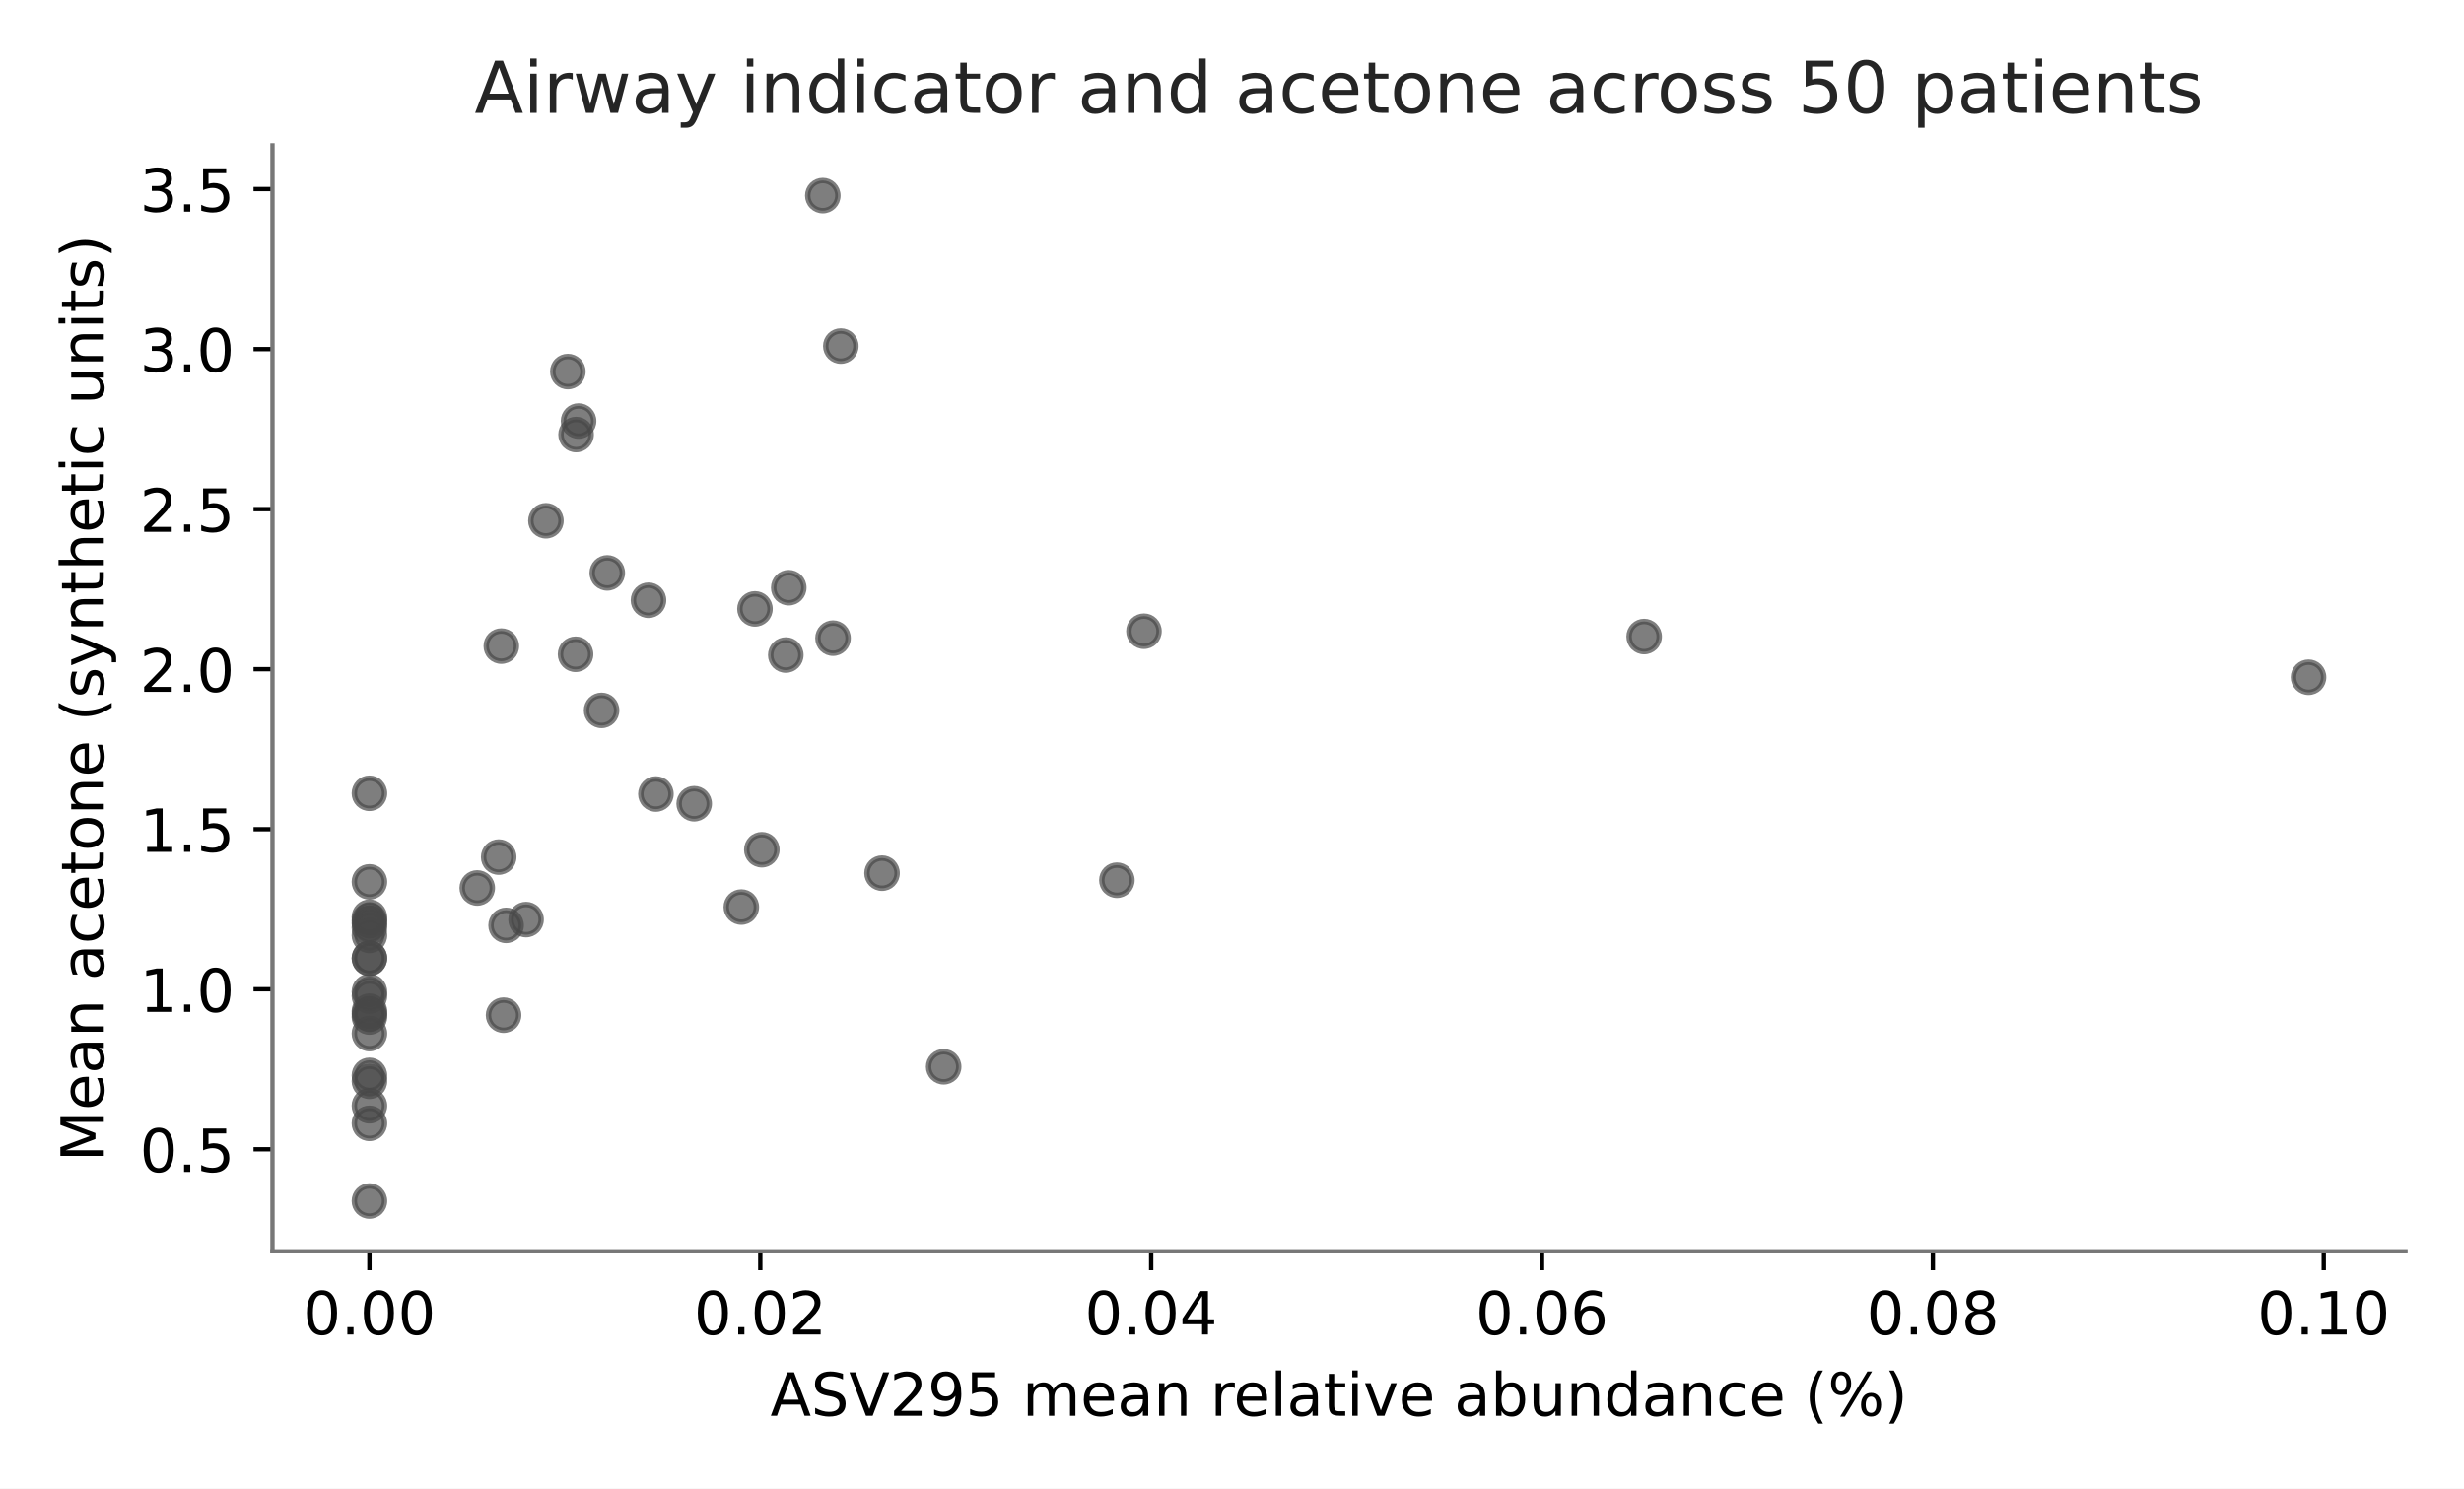
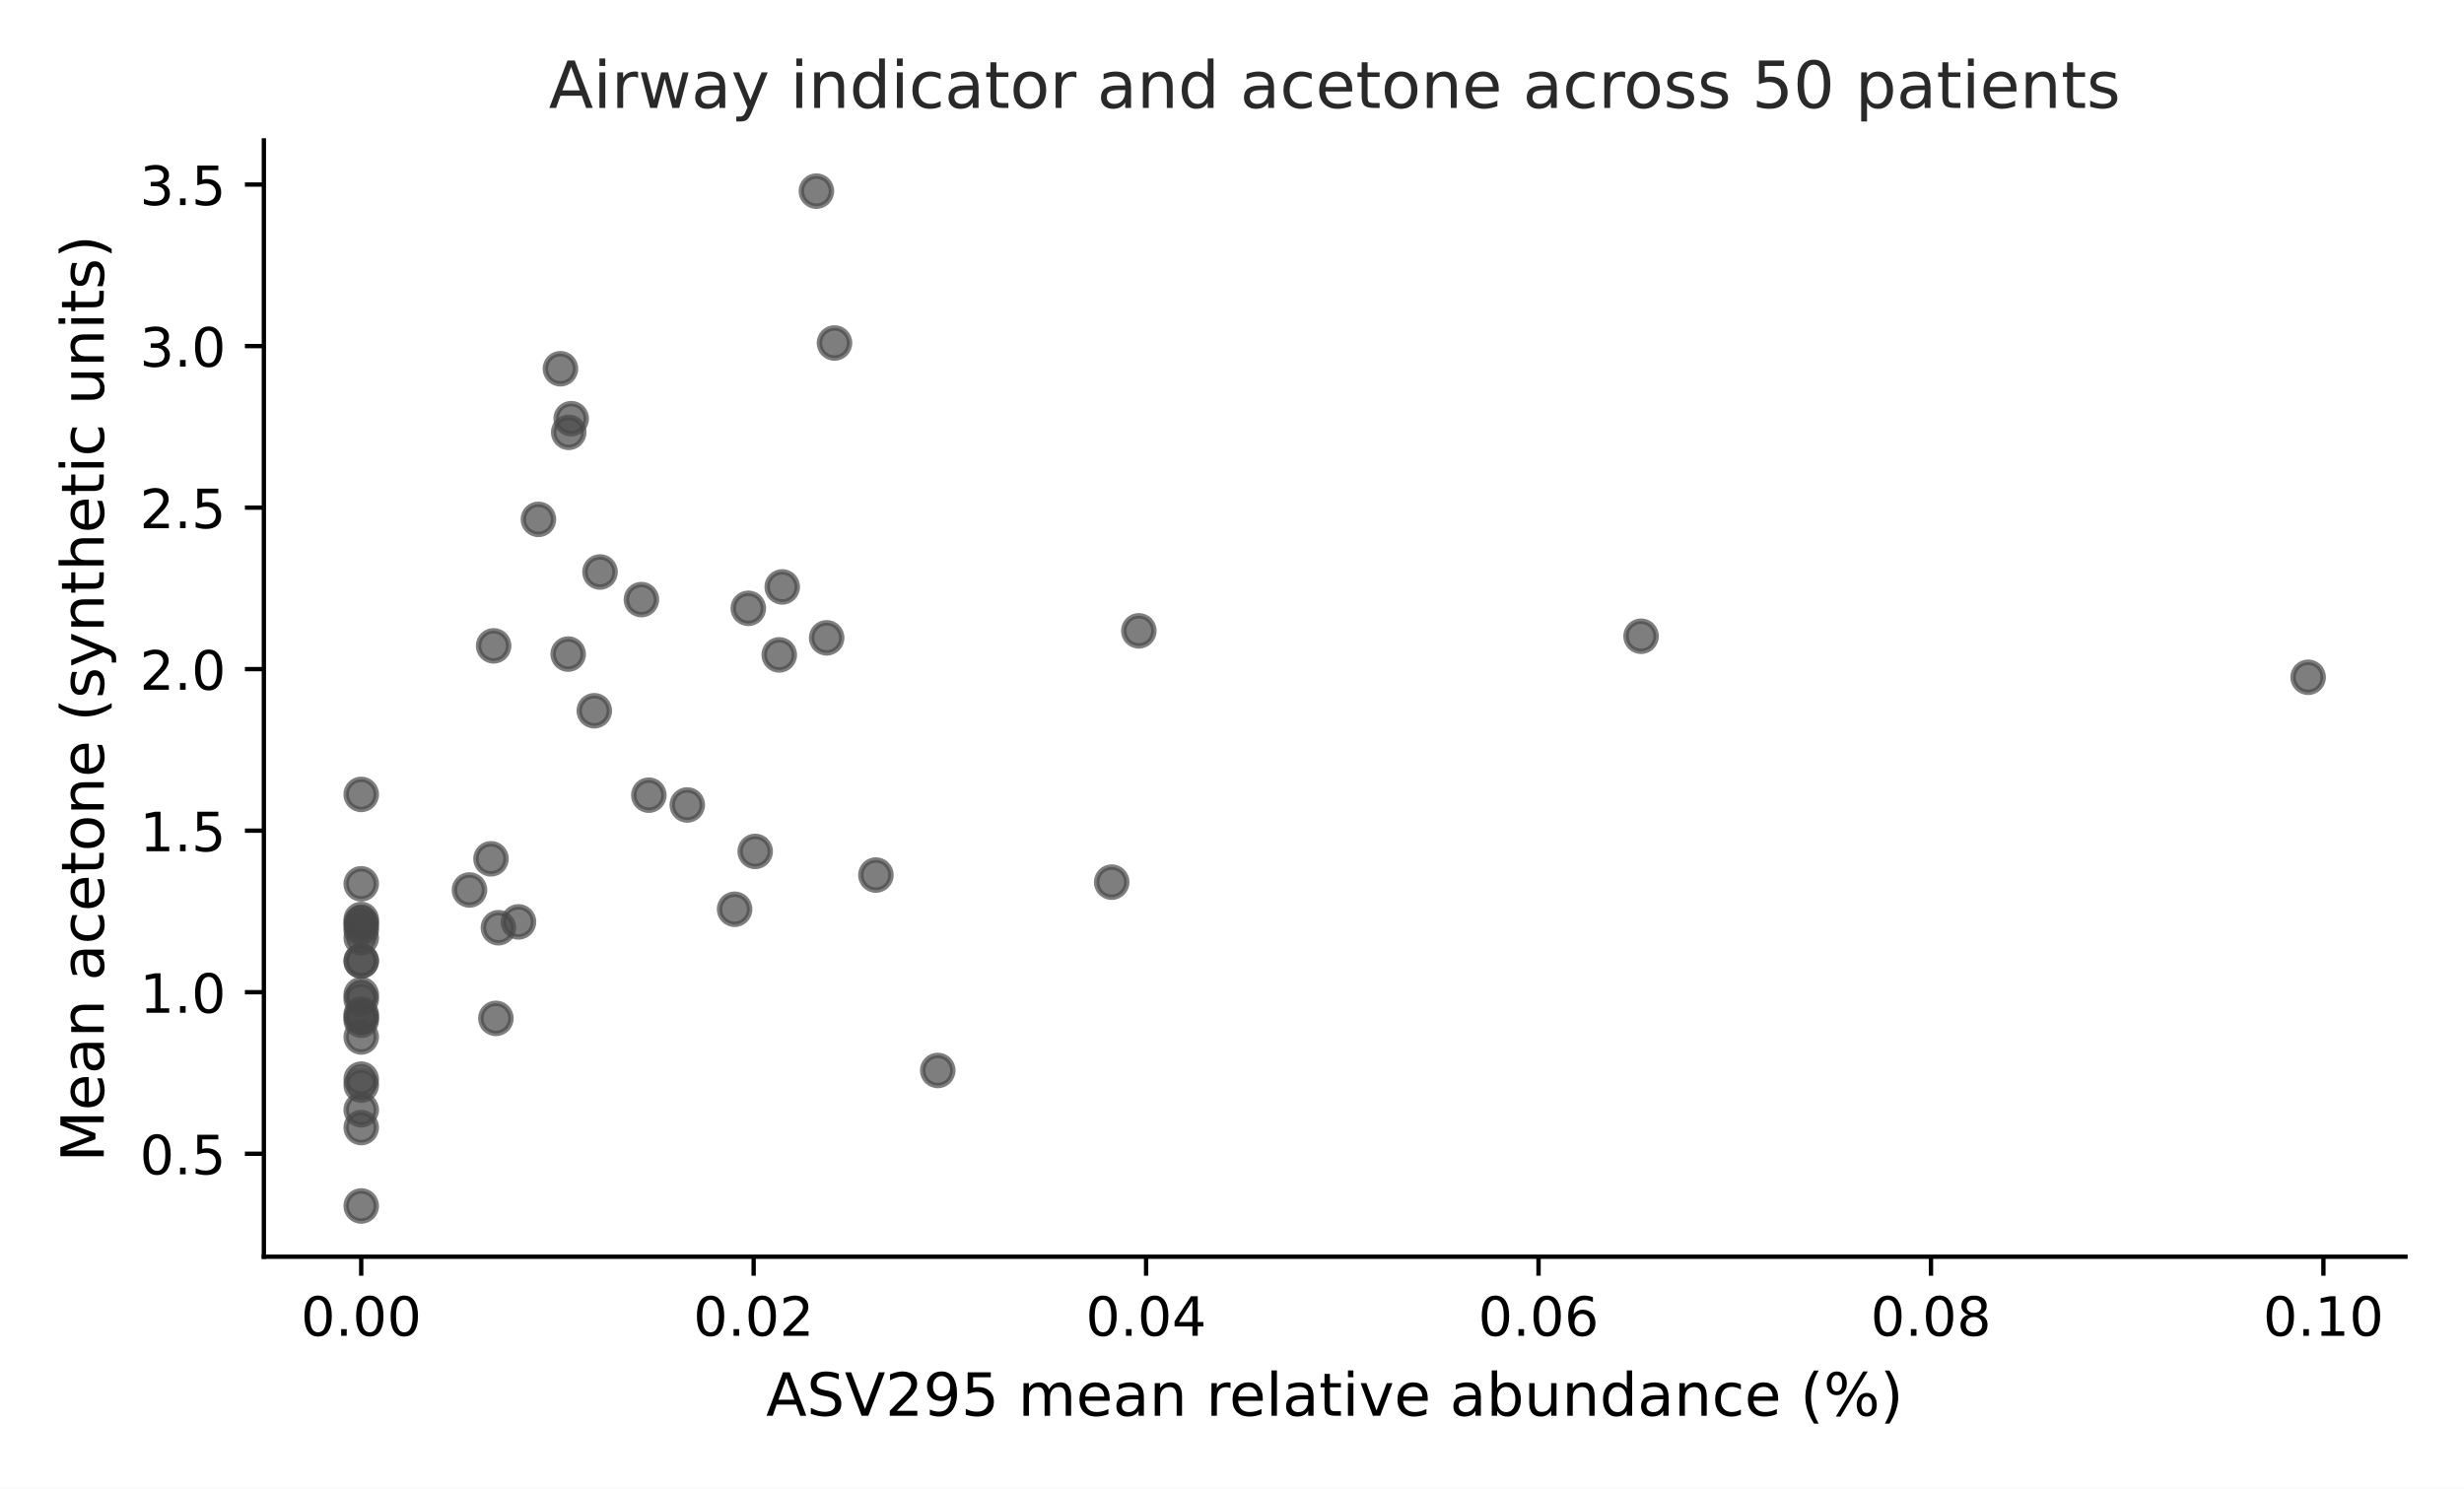
<svg xmlns="http://www.w3.org/2000/svg" xmlns:xlink="http://www.w3.org/1999/xlink" width="454.8pt" height="274.8pt" viewBox="0 0 454.8 274.8" version="1.1">
  <defs>
    <style type="text/css">*{stroke-linejoin: round; stroke-linecap: butt}</style>
  </defs>
  <g id="figure_1">
    <g id="patch_1">
      <path d="M 0 274.8 L 454.8 274.8 L 454.8 0 L 0 0 z " style="fill: #ffffff" />
    </g>
    <g id="axes_1">
      <g id="patch_2">
-         <path d="M 50.294 230.999 L 444 230.999 L 444 26.83 L 50.294 26.83 z " style="fill: #ffffff" />
+         <path d="M 48.704 231.999 L 444 231.999 L 444 25.918 L 48.704 25.918 z " style="fill: #ffffff" />
      </g>
      <g id="PathCollection_1">
        <defs>
-           <path id="md4e73516b2" d="M 0 2.784 C 0.738 2.784 1.446 2.491 1.969 1.969 C 2.491 1.446 2.784 0.738 2.784 0 C 2.784 -0.738 2.491 -1.446 1.969 -1.969 C 1.446 -2.491 0.738 -2.784 0 -2.784 C -0.738 -2.784 -1.446 -2.491 -1.969 -1.969 C -2.491 -1.446 -2.784 -0.738 -2.784 0 C -2.784 0.738 -2.491 1.446 -1.969 1.969 C -1.446 2.491 -0.738 2.784 0 2.784 z " style="stroke: #484848; stroke-opacity: 0.7" />
+           <path id="m4b4053075b" d="M 0 2.784 C 0.738 2.784 1.446 2.491 1.969 1.969 C 2.491 1.446 2.784 0.738 2.784 0 C 2.784 -0.738 2.491 -1.446 1.969 -1.969 C 1.446 -2.491 0.738 -2.784 0 -2.784 C -0.738 -2.784 -1.446 -2.491 -1.969 -1.969 C -2.491 -1.446 -2.784 -0.738 -2.784 0 C -2.784 0.738 -2.491 1.446 -1.969 1.969 C -1.446 2.491 -0.738 2.784 0 2.784 z " style="stroke: #484848; stroke-opacity: 0.7" />
        </defs>
-         <g clip-path="url(#p7b363eff69)">
-           <use xlink:href="#md4e73516b2" x="68.19" y="169.945" style="fill: #484848; fill-opacity: 0.7; stroke: #484848; stroke-opacity: 0.7" />
-           <use xlink:href="#md4e73516b2" x="139.349" y="112.41" style="fill: #484848; fill-opacity: 0.7; stroke: #484848; stroke-opacity: 0.7" />
-           <use xlink:href="#md4e73516b2" x="68.19" y="183.879" style="fill: #484848; fill-opacity: 0.7; stroke: #484848; stroke-opacity: 0.7" />
-           <use xlink:href="#md4e73516b2" x="153.753" y="117.809" style="fill: #484848; fill-opacity: 0.7; stroke: #484848; stroke-opacity: 0.7" />
-           <use xlink:href="#md4e73516b2" x="206.153" y="162.495" style="fill: #484848; fill-opacity: 0.7; stroke: #484848; stroke-opacity: 0.7" />
-           <use xlink:href="#md4e73516b2" x="128.129" y="148.374" style="fill: #484848; fill-opacity: 0.7; stroke: #484848; stroke-opacity: 0.7" />
-           <use xlink:href="#md4e73516b2" x="68.19" y="204.129" style="fill: #484848; fill-opacity: 0.7; stroke: #484848; stroke-opacity: 0.7" />
-           <use xlink:href="#md4e73516b2" x="140.613" y="156.868" style="fill: #484848; fill-opacity: 0.7; stroke: #484848; stroke-opacity: 0.7" />
-           <use xlink:href="#md4e73516b2" x="68.19" y="146.445" style="fill: #484848; fill-opacity: 0.7; stroke: #484848; stroke-opacity: 0.7" />
-           <use xlink:href="#md4e73516b2" x="106.236" y="120.781" style="fill: #484848; fill-opacity: 0.7; stroke: #484848; stroke-opacity: 0.7" />
-           <use xlink:href="#md4e73516b2" x="68.19" y="162.799" style="fill: #484848; fill-opacity: 0.7; stroke: #484848; stroke-opacity: 0.7" />
-           <use xlink:href="#md4e73516b2" x="145.586" y="108.494" style="fill: #484848; fill-opacity: 0.7; stroke: #484848; stroke-opacity: 0.7" />
-           <use xlink:href="#md4e73516b2" x="68.19" y="176.929" style="fill: #484848; fill-opacity: 0.7; stroke: #484848; stroke-opacity: 0.7" />
-           <use xlink:href="#md4e73516b2" x="155.196" y="63.886" style="fill: #484848; fill-opacity: 0.7; stroke: #484848; stroke-opacity: 0.7" />
-           <use xlink:href="#md4e73516b2" x="303.47" y="117.516" style="fill: #484848; fill-opacity: 0.7; stroke: #484848; stroke-opacity: 0.7" />
-           <use xlink:href="#md4e73516b2" x="136.83" y="167.449" style="fill: #484848; fill-opacity: 0.7; stroke: #484848; stroke-opacity: 0.7" />
-           <use xlink:href="#md4e73516b2" x="68.19" y="199.615" style="fill: #484848; fill-opacity: 0.7; stroke: #484848; stroke-opacity: 0.7" />
-           <use xlink:href="#md4e73516b2" x="121.065" y="146.582" style="fill: #484848; fill-opacity: 0.7; stroke: #484848; stroke-opacity: 0.7" />
-           <use xlink:href="#md4e73516b2" x="68.19" y="169.321" style="fill: #484848; fill-opacity: 0.7; stroke: #484848; stroke-opacity: 0.7" />
-           <use xlink:href="#md4e73516b2" x="106.333" y="80.22" style="fill: #484848; fill-opacity: 0.7; stroke: #484848; stroke-opacity: 0.7" />
-           <use xlink:href="#md4e73516b2" x="68.19" y="170.424" style="fill: #484848; fill-opacity: 0.7; stroke: #484848; stroke-opacity: 0.7" />
-           <use xlink:href="#md4e73516b2" x="151.87" y="36.11" style="fill: #484848; fill-opacity: 0.7; stroke: #484848; stroke-opacity: 0.7" />
-           <use xlink:href="#md4e73516b2" x="68.19" y="171.246" style="fill: #484848; fill-opacity: 0.7; stroke: #484848; stroke-opacity: 0.7" />
-           <use xlink:href="#md4e73516b2" x="145.039" y="120.923" style="fill: #484848; fill-opacity: 0.7; stroke: #484848; stroke-opacity: 0.7" />
-           <use xlink:href="#md4e73516b2" x="426.104" y="125.022" style="fill: #484848; fill-opacity: 0.7; stroke: #484848; stroke-opacity: 0.7" />
-           <use xlink:href="#md4e73516b2" x="68.19" y="186.674" style="fill: #484848; fill-opacity: 0.7; stroke: #484848; stroke-opacity: 0.7" />
-           <use xlink:href="#md4e73516b2" x="106.793" y="77.726" style="fill: #484848; fill-opacity: 0.7; stroke: #484848; stroke-opacity: 0.7" />
-           <use xlink:href="#md4e73516b2" x="68.19" y="198.521" style="fill: #484848; fill-opacity: 0.7; stroke: #484848; stroke-opacity: 0.7" />
-           <use xlink:href="#md4e73516b2" x="119.698" y="110.813" style="fill: #484848; fill-opacity: 0.7; stroke: #484848; stroke-opacity: 0.7" />
-           <use xlink:href="#md4e73516b2" x="174.178" y="196.934" style="fill: #484848; fill-opacity: 0.7; stroke: #484848; stroke-opacity: 0.7" />
-           <use xlink:href="#md4e73516b2" x="93.415" y="170.827" style="fill: #484848; fill-opacity: 0.7; stroke: #484848; stroke-opacity: 0.7" />
-           <use xlink:href="#md4e73516b2" x="68.19" y="183.058" style="fill: #484848; fill-opacity: 0.7; stroke: #484848; stroke-opacity: 0.7" />
-           <use xlink:href="#md4e73516b2" x="97.1" y="169.759" style="fill: #484848; fill-opacity: 0.7; stroke: #484848; stroke-opacity: 0.7" />
-           <use xlink:href="#md4e73516b2" x="68.19" y="172.676" style="fill: #484848; fill-opacity: 0.7; stroke: #484848; stroke-opacity: 0.7" />
-           <use xlink:href="#md4e73516b2" x="92.534" y="119.273" style="fill: #484848; fill-opacity: 0.7; stroke: #484848; stroke-opacity: 0.7" />
-           <use xlink:href="#md4e73516b2" x="68.19" y="187.18" style="fill: #484848; fill-opacity: 0.7; stroke: #484848; stroke-opacity: 0.7" />
-           <use xlink:href="#md4e73516b2" x="104.814" y="68.594" style="fill: #484848; fill-opacity: 0.7; stroke: #484848; stroke-opacity: 0.7" />
-           <use xlink:href="#md4e73516b2" x="68.19" y="187.748" style="fill: #484848; fill-opacity: 0.7; stroke: #484848; stroke-opacity: 0.7" />
-           <use xlink:href="#md4e73516b2" x="111.037" y="131.144" style="fill: #484848; fill-opacity: 0.7; stroke: #484848; stroke-opacity: 0.7" />
-           <use xlink:href="#md4e73516b2" x="162.806" y="161.194" style="fill: #484848; fill-opacity: 0.7; stroke: #484848; stroke-opacity: 0.7" />
-           <use xlink:href="#md4e73516b2" x="92.049" y="158.222" style="fill: #484848; fill-opacity: 0.7; stroke: #484848; stroke-opacity: 0.7" />
-           <use xlink:href="#md4e73516b2" x="68.19" y="207.378" style="fill: #484848; fill-opacity: 0.7; stroke: #484848; stroke-opacity: 0.7" />
-           <use xlink:href="#md4e73516b2" x="92.949" y="187.408" style="fill: #484848; fill-opacity: 0.7; stroke: #484848; stroke-opacity: 0.7" />
-           <use xlink:href="#md4e73516b2" x="68.19" y="176.874" style="fill: #484848; fill-opacity: 0.7; stroke: #484848; stroke-opacity: 0.7" />
-           <use xlink:href="#md4e73516b2" x="88.09" y="163.925" style="fill: #484848; fill-opacity: 0.7; stroke: #484848; stroke-opacity: 0.7" />
-           <use xlink:href="#md4e73516b2" x="68.19" y="190.807" style="fill: #484848; fill-opacity: 0.7; stroke: #484848; stroke-opacity: 0.7" />
-           <use xlink:href="#md4e73516b2" x="112.088" y="105.763" style="fill: #484848; fill-opacity: 0.7; stroke: #484848; stroke-opacity: 0.7" />
-           <use xlink:href="#md4e73516b2" x="68.19" y="221.718" style="fill: #484848; fill-opacity: 0.7; stroke: #484848; stroke-opacity: 0.7" />
-           <use xlink:href="#md4e73516b2" x="100.766" y="96.137" style="fill: #484848; fill-opacity: 0.7; stroke: #484848; stroke-opacity: 0.7" />
-           <use xlink:href="#md4e73516b2" x="211.146" y="116.53" style="fill: #484848; fill-opacity: 0.7; stroke: #484848; stroke-opacity: 0.7" />
+         <g clip-path="url(#p13d2e3f186)">
+           <use xlink:href="#m4b4053075b" x="66.672" y="170.373" style="fill: #484848; fill-opacity: 0.7; stroke: #484848; stroke-opacity: 0.7" />
+           <use xlink:href="#m4b4053075b" x="138.119" y="112.299" style="fill: #484848; fill-opacity: 0.7; stroke: #484848; stroke-opacity: 0.7" />
+           <use xlink:href="#m4b4053075b" x="66.672" y="184.438" style="fill: #484848; fill-opacity: 0.7; stroke: #484848; stroke-opacity: 0.7" />
+           <use xlink:href="#m4b4053075b" x="152.581" y="117.749" style="fill: #484848; fill-opacity: 0.7; stroke: #484848; stroke-opacity: 0.7" />
+           <use xlink:href="#m4b4053075b" x="205.193" y="162.854" style="fill: #484848; fill-opacity: 0.7; stroke: #484848; stroke-opacity: 0.7" />
+           <use xlink:href="#m4b4053075b" x="126.854" y="148.601" style="fill: #484848; fill-opacity: 0.7; stroke: #484848; stroke-opacity: 0.7" />
+           <use xlink:href="#m4b4053075b" x="66.672" y="204.877" style="fill: #484848; fill-opacity: 0.7; stroke: #484848; stroke-opacity: 0.7" />
+           <use xlink:href="#m4b4053075b" x="139.388" y="157.174" style="fill: #484848; fill-opacity: 0.7; stroke: #484848; stroke-opacity: 0.7" />
+           <use xlink:href="#m4b4053075b" x="66.672" y="146.653" style="fill: #484848; fill-opacity: 0.7; stroke: #484848; stroke-opacity: 0.7" />
+           <use xlink:href="#m4b4053075b" x="104.872" y="120.749" style="fill: #484848; fill-opacity: 0.7; stroke: #484848; stroke-opacity: 0.7" />
+           <use xlink:href="#m4b4053075b" x="66.672" y="163.161" style="fill: #484848; fill-opacity: 0.7; stroke: #484848; stroke-opacity: 0.7" />
+           <use xlink:href="#m4b4053075b" x="144.38" y="108.347" style="fill: #484848; fill-opacity: 0.7; stroke: #484848; stroke-opacity: 0.7" />
+           <use xlink:href="#m4b4053075b" x="66.672" y="177.423" style="fill: #484848; fill-opacity: 0.7; stroke: #484848; stroke-opacity: 0.7" />
+           <use xlink:href="#m4b4053075b" x="154.029" y="63.321" style="fill: #484848; fill-opacity: 0.7; stroke: #484848; stroke-opacity: 0.7" />
+           <use xlink:href="#m4b4053075b" x="302.903" y="117.454" style="fill: #484848; fill-opacity: 0.7; stroke: #484848; stroke-opacity: 0.7" />
+           <use xlink:href="#m4b4053075b" x="135.589" y="167.854" style="fill: #484848; fill-opacity: 0.7; stroke: #484848; stroke-opacity: 0.7" />
+           <use xlink:href="#m4b4053075b" x="66.672" y="200.322" style="fill: #484848; fill-opacity: 0.7; stroke: #484848; stroke-opacity: 0.7" />
+           <use xlink:href="#m4b4053075b" x="119.761" y="146.792" style="fill: #484848; fill-opacity: 0.7; stroke: #484848; stroke-opacity: 0.7" />
+           <use xlink:href="#m4b4053075b" x="66.672" y="169.744" style="fill: #484848; fill-opacity: 0.7; stroke: #484848; stroke-opacity: 0.7" />
+           <use xlink:href="#m4b4053075b" x="104.969" y="79.809" style="fill: #484848; fill-opacity: 0.7; stroke: #484848; stroke-opacity: 0.7" />
+           <use xlink:href="#m4b4053075b" x="66.672" y="170.857" style="fill: #484848; fill-opacity: 0.7; stroke: #484848; stroke-opacity: 0.7" />
+           <use xlink:href="#m4b4053075b" x="150.69" y="35.285" style="fill: #484848; fill-opacity: 0.7; stroke: #484848; stroke-opacity: 0.7" />
+           <use xlink:href="#m4b4053075b" x="66.672" y="171.687" style="fill: #484848; fill-opacity: 0.7; stroke: #484848; stroke-opacity: 0.7" />
+           <use xlink:href="#m4b4053075b" x="143.831" y="120.893" style="fill: #484848; fill-opacity: 0.7; stroke: #484848; stroke-opacity: 0.7" />
+           <use xlink:href="#m4b4053075b" x="426.032" y="125.029" style="fill: #484848; fill-opacity: 0.7; stroke: #484848; stroke-opacity: 0.7" />
+           <use xlink:href="#m4b4053075b" x="66.672" y="187.259" style="fill: #484848; fill-opacity: 0.7; stroke: #484848; stroke-opacity: 0.7" />
+           <use xlink:href="#m4b4053075b" x="105.431" y="77.291" style="fill: #484848; fill-opacity: 0.7; stroke: #484848; stroke-opacity: 0.7" />
+           <use xlink:href="#m4b4053075b" x="66.672" y="199.217" style="fill: #484848; fill-opacity: 0.7; stroke: #484848; stroke-opacity: 0.7" />
+           <use xlink:href="#m4b4053075b" x="118.388" y="110.688" style="fill: #484848; fill-opacity: 0.7; stroke: #484848; stroke-opacity: 0.7" />
+           <use xlink:href="#m4b4053075b" x="173.088" y="197.615" style="fill: #484848; fill-opacity: 0.7; stroke: #484848; stroke-opacity: 0.7" />
+           <use xlink:href="#m4b4053075b" x="91.998" y="171.264" style="fill: #484848; fill-opacity: 0.7; stroke: #484848; stroke-opacity: 0.7" />
+           <use xlink:href="#m4b4053075b" x="66.672" y="183.609" style="fill: #484848; fill-opacity: 0.7; stroke: #484848; stroke-opacity: 0.7" />
+           <use xlink:href="#m4b4053075b" x="95.698" y="170.186" style="fill: #484848; fill-opacity: 0.7; stroke: #484848; stroke-opacity: 0.7" />
+           <use xlink:href="#m4b4053075b" x="66.672" y="173.13" style="fill: #484848; fill-opacity: 0.7; stroke: #484848; stroke-opacity: 0.7" />
+           <use xlink:href="#m4b4053075b" x="91.114" y="119.227" style="fill: #484848; fill-opacity: 0.7; stroke: #484848; stroke-opacity: 0.7" />
+           <use xlink:href="#m4b4053075b" x="66.672" y="187.769" style="fill: #484848; fill-opacity: 0.7; stroke: #484848; stroke-opacity: 0.7" />
+           <use xlink:href="#m4b4053075b" x="103.444" y="68.073" style="fill: #484848; fill-opacity: 0.7; stroke: #484848; stroke-opacity: 0.7" />
+           <use xlink:href="#m4b4053075b" x="66.672" y="188.343" style="fill: #484848; fill-opacity: 0.7; stroke: #484848; stroke-opacity: 0.7" />
+           <use xlink:href="#m4b4053075b" x="109.692" y="131.209" style="fill: #484848; fill-opacity: 0.7; stroke: #484848; stroke-opacity: 0.7" />
+           <use xlink:href="#m4b4053075b" x="161.67" y="161.541" style="fill: #484848; fill-opacity: 0.7; stroke: #484848; stroke-opacity: 0.7" />
+           <use xlink:href="#m4b4053075b" x="90.627" y="158.541" style="fill: #484848; fill-opacity: 0.7; stroke: #484848; stroke-opacity: 0.7" />
+           <use xlink:href="#m4b4053075b" x="66.672" y="208.156" style="fill: #484848; fill-opacity: 0.7; stroke: #484848; stroke-opacity: 0.7" />
+           <use xlink:href="#m4b4053075b" x="91.531" y="188" style="fill: #484848; fill-opacity: 0.7; stroke: #484848; stroke-opacity: 0.7" />
+           <use xlink:href="#m4b4053075b" x="66.672" y="177.367" style="fill: #484848; fill-opacity: 0.7; stroke: #484848; stroke-opacity: 0.7" />
+           <use xlink:href="#m4b4053075b" x="86.653" y="164.297" style="fill: #484848; fill-opacity: 0.7; stroke: #484848; stroke-opacity: 0.7" />
+           <use xlink:href="#m4b4053075b" x="66.672" y="191.43" style="fill: #484848; fill-opacity: 0.7; stroke: #484848; stroke-opacity: 0.7" />
+           <use xlink:href="#m4b4053075b" x="110.748" y="105.591" style="fill: #484848; fill-opacity: 0.7; stroke: #484848; stroke-opacity: 0.7" />
+           <use xlink:href="#m4b4053075b" x="66.672" y="222.631" style="fill: #484848; fill-opacity: 0.7; stroke: #484848; stroke-opacity: 0.7" />
+           <use xlink:href="#m4b4053075b" x="99.38" y="95.875" style="fill: #484848; fill-opacity: 0.7; stroke: #484848; stroke-opacity: 0.7" />
+           <use xlink:href="#m4b4053075b" x="210.205" y="116.458" style="fill: #484848; fill-opacity: 0.7; stroke: #484848; stroke-opacity: 0.7" />
        </g>
      </g>
      <g id="matplotlib.axis_1">
        <g id="xtick_1">
          <g id="line2d_1">
            <defs>
-               <path id="m718ab1c4d1" d="M 0 0 L 0 3.5 " style="stroke: #000000; stroke-width: 0.8" />
+               <path id="m7e1e2d2e5b" d="M 0 0 L 0 3.5 " style="stroke: #000000; stroke-width: 0.8" />
            </defs>
            <g>
-               <use xlink:href="#m718ab1c4d1" x="68.19" y="230.999" style="stroke: #000000; stroke-width: 0.8" />
+               <use xlink:href="#m7e1e2d2e5b" x="66.672" y="231.999" style="stroke: #000000; stroke-width: 0.8" />
            </g>
          </g>
          <g id="text_1">
-             <text style="font-size: 11px; font-family: 'DejaVu Sans', 'Bitstream Vera Sans', 'Computer Modern Sans Serif', 'Lucida Grande', 'Verdana', 'Geneva', 'Lucid', 'Arial', 'Helvetica', 'Avant Garde', sans-serif; text-anchor: middle" x="68.19" y="246.356" transform="rotate(-0 68.18999 246.3561)">0.00</text>
+             <text style="font-size: 10px; font-family: 'DejaVu Sans'; text-anchor: middle" x="66.672" y="246.596" transform="rotate(-0 66.67196 246.5963)">0.00</text>
          </g>
        </g>
        <g id="xtick_2">
          <g id="line2d_2">
            <g>
-               <use xlink:href="#m718ab1c4d1" x="140.334" y="230.999" style="stroke: #000000; stroke-width: 0.8" />
+               <use xlink:href="#m7e1e2d2e5b" x="139.108" y="231.999" style="stroke: #000000; stroke-width: 0.8" />
            </g>
          </g>
          <g id="text_2">
-             <text style="font-size: 11px; font-family: 'DejaVu Sans', 'Bitstream Vera Sans', 'Computer Modern Sans Serif', 'Lucida Grande', 'Verdana', 'Geneva', 'Lucid', 'Arial', 'Helvetica', 'Avant Garde', sans-serif; text-anchor: middle" x="140.334" y="246.356" transform="rotate(-0 140.3344 246.3561)">0.02</text>
+             <text style="font-size: 10px; font-family: 'DejaVu Sans'; text-anchor: middle" x="139.108" y="246.596" transform="rotate(-0 139.1078 246.5963)">0.02</text>
          </g>
        </g>
        <g id="xtick_3">
          <g id="line2d_3">
            <g>
-               <use xlink:href="#m718ab1c4d1" x="212.479" y="230.999" style="stroke: #000000; stroke-width: 0.8" />
+               <use xlink:href="#m7e1e2d2e5b" x="211.544" y="231.999" style="stroke: #000000; stroke-width: 0.8" />
            </g>
          </g>
          <g id="text_3">
-             <text style="font-size: 11px; font-family: 'DejaVu Sans', 'Bitstream Vera Sans', 'Computer Modern Sans Serif', 'Lucida Grande', 'Verdana', 'Geneva', 'Lucid', 'Arial', 'Helvetica', 'Avant Garde', sans-serif; text-anchor: middle" x="212.479" y="246.356" transform="rotate(-0 212.4787 246.3561)">0.04</text>
+             <text style="font-size: 10px; font-family: 'DejaVu Sans'; text-anchor: middle" x="211.544" y="246.596" transform="rotate(-0 211.5435 246.5963)">0.04</text>
          </g>
        </g>
        <g id="xtick_4">
          <g id="line2d_4">
            <g>
-               <use xlink:href="#m718ab1c4d1" x="284.623" y="230.999" style="stroke: #000000; stroke-width: 0.8" />
+               <use xlink:href="#m7e1e2d2e5b" x="283.979" y="231.999" style="stroke: #000000; stroke-width: 0.8" />
            </g>
          </g>
          <g id="text_4">
-             <text style="font-size: 11px; font-family: 'DejaVu Sans', 'Bitstream Vera Sans', 'Computer Modern Sans Serif', 'Lucida Grande', 'Verdana', 'Geneva', 'Lucid', 'Arial', 'Helvetica', 'Avant Garde', sans-serif; text-anchor: middle" x="284.623" y="246.356" transform="rotate(-0 284.6231 246.3561)">0.06</text>
+             <text style="font-size: 10px; font-family: 'DejaVu Sans'; text-anchor: middle" x="283.979" y="246.596" transform="rotate(-0 283.9793 246.5963)">0.06</text>
          </g>
        </g>
        <g id="xtick_5">
          <g id="line2d_5">
            <g>
-               <use xlink:href="#m718ab1c4d1" x="356.767" y="230.999" style="stroke: #000000; stroke-width: 0.8" />
+               <use xlink:href="#m7e1e2d2e5b" x="356.415" y="231.999" style="stroke: #000000; stroke-width: 0.8" />
            </g>
          </g>
          <g id="text_5">
-             <text style="font-size: 11px; font-family: 'DejaVu Sans', 'Bitstream Vera Sans', 'Computer Modern Sans Serif', 'Lucida Grande', 'Verdana', 'Geneva', 'Lucid', 'Arial', 'Helvetica', 'Avant Garde', sans-serif; text-anchor: middle" x="356.767" y="246.356" transform="rotate(-0 356.7675 246.3561)">0.08</text>
+             <text style="font-size: 10px; font-family: 'DejaVu Sans'; text-anchor: middle" x="356.415" y="246.596" transform="rotate(-0 356.4151 246.5963)">0.08</text>
          </g>
        </g>
        <g id="xtick_6">
          <g id="line2d_6">
            <g>
-               <use xlink:href="#m718ab1c4d1" x="428.912" y="230.999" style="stroke: #000000; stroke-width: 0.8" />
+               <use xlink:href="#m7e1e2d2e5b" x="428.851" y="231.999" style="stroke: #000000; stroke-width: 0.8" />
            </g>
          </g>
          <g id="text_6">
-             <text style="font-size: 11px; font-family: 'DejaVu Sans', 'Bitstream Vera Sans', 'Computer Modern Sans Serif', 'Lucida Grande', 'Verdana', 'Geneva', 'Lucid', 'Arial', 'Helvetica', 'Avant Garde', sans-serif; text-anchor: middle" x="428.912" y="246.356" transform="rotate(-0 428.9119 246.3561)">0.10</text>
+             <text style="font-size: 10px; font-family: 'DejaVu Sans'; text-anchor: middle" x="428.851" y="246.596" transform="rotate(-0 428.8509 246.5963)">0.10</text>
          </g>
        </g>
        <g id="text_7">
-           <text style="font-size: 11px; font-family: 'DejaVu Sans', 'Bitstream Vera Sans', 'Computer Modern Sans Serif', 'Lucida Grande', 'Verdana', 'Geneva', 'Lucid', 'Arial', 'Helvetica', 'Avant Garde', sans-serif; text-anchor: middle" x="247.147" y="261.357" transform="rotate(-0 247.1469 261.3569)">ASV295 mean relative abundance (%)</text>
+           <text style="font-size: 11px; font-family: 'DejaVu Sans'; text-anchor: middle" x="246.352" y="261.357" transform="rotate(-0 246.3518 261.3569)">ASV295 mean relative abundance (%)</text>
        </g>
      </g>
      <g id="matplotlib.axis_2">
        <g id="ytick_1">
          <g id="line2d_7">
            <defs>
-               <path id="mb5a7746d01" d="M 0 0 L -3.5 0 " style="stroke: #000000; stroke-width: 0.8" />
+               <path id="m4d95c9ac44" d="M 0 0 L -3.5 0 " style="stroke: #000000; stroke-width: 0.8" />
            </defs>
            <g>
-               <use xlink:href="#mb5a7746d01" x="50.294" y="212.167" style="stroke: #000000; stroke-width: 0.8" />
+               <use xlink:href="#m4d95c9ac44" x="48.704" y="212.991" style="stroke: #000000; stroke-width: 0.8" />
            </g>
          </g>
          <g id="text_8">
-             <text style="font-size: 11px; font-family: 'DejaVu Sans', 'Bitstream Vera Sans', 'Computer Modern Sans Serif', 'Lucida Grande', 'Verdana', 'Geneva', 'Lucid', 'Arial', 'Helvetica', 'Avant Garde', sans-serif; text-anchor: end" x="43.294" y="216.346" transform="rotate(-0 43.2943 216.3461)">0.5</text>
+             <text style="font-size: 10px; font-family: 'DejaVu Sans'; text-anchor: end" x="41.704" y="216.79" transform="rotate(-0 41.70398 216.7898)">0.5</text>
          </g>
        </g>
        <g id="ytick_2">
          <g id="line2d_8">
            <g>
-               <use xlink:href="#mb5a7746d01" x="50.294" y="182.623" style="stroke: #000000; stroke-width: 0.8" />
+               <use xlink:href="#m4d95c9ac44" x="48.704" y="183.17" style="stroke: #000000; stroke-width: 0.8" />
            </g>
          </g>
          <g id="text_9">
-             <text style="font-size: 11px; font-family: 'DejaVu Sans', 'Bitstream Vera Sans', 'Computer Modern Sans Serif', 'Lucida Grande', 'Verdana', 'Geneva', 'Lucid', 'Arial', 'Helvetica', 'Avant Garde', sans-serif; text-anchor: end" x="43.294" y="186.802" transform="rotate(-0 43.2943 186.8021)">1.0</text>
+             <text style="font-size: 10px; font-family: 'DejaVu Sans'; text-anchor: end" x="41.704" y="186.969" transform="rotate(-0 41.70398 186.9692)">1.0</text>
          </g>
        </g>
        <g id="ytick_3">
          <g id="line2d_9">
            <g>
-               <use xlink:href="#mb5a7746d01" x="50.294" y="153.079" style="stroke: #000000; stroke-width: 0.8" />
+               <use xlink:href="#m4d95c9ac44" x="48.704" y="153.35" style="stroke: #000000; stroke-width: 0.8" />
            </g>
          </g>
          <g id="text_10">
-             <text style="font-size: 11px; font-family: 'DejaVu Sans', 'Bitstream Vera Sans', 'Computer Modern Sans Serif', 'Lucida Grande', 'Verdana', 'Geneva', 'Lucid', 'Arial', 'Helvetica', 'Avant Garde', sans-serif; text-anchor: end" x="43.294" y="157.258" transform="rotate(-0 43.2943 157.2581)">1.5</text>
+             <text style="font-size: 10px; font-family: 'DejaVu Sans'; text-anchor: end" x="41.704" y="157.149" transform="rotate(-0 41.70398 157.1486)">1.5</text>
          </g>
        </g>
        <g id="ytick_4">
          <g id="line2d_10">
            <g>
-               <use xlink:href="#mb5a7746d01" x="50.294" y="123.535" style="stroke: #000000; stroke-width: 0.8" />
+               <use xlink:href="#m4d95c9ac44" x="48.704" y="123.529" style="stroke: #000000; stroke-width: 0.8" />
            </g>
          </g>
          <g id="text_11">
-             <text style="font-size: 11px; font-family: 'DejaVu Sans', 'Bitstream Vera Sans', 'Computer Modern Sans Serif', 'Lucida Grande', 'Verdana', 'Geneva', 'Lucid', 'Arial', 'Helvetica', 'Avant Garde', sans-serif; text-anchor: end" x="43.294" y="127.714" transform="rotate(-0 43.2943 127.7141)">2.0</text>
+             <text style="font-size: 10px; font-family: 'DejaVu Sans'; text-anchor: end" x="41.704" y="127.328" transform="rotate(-0 41.70398 127.3279)">2.0</text>
          </g>
        </g>
        <g id="ytick_5">
          <g id="line2d_11">
            <g>
-               <use xlink:href="#mb5a7746d01" x="50.294" y="93.991" style="stroke: #000000; stroke-width: 0.8" />
+               <use xlink:href="#m4d95c9ac44" x="48.704" y="93.708" style="stroke: #000000; stroke-width: 0.8" />
            </g>
          </g>
          <g id="text_12">
-             <text style="font-size: 11px; font-family: 'DejaVu Sans', 'Bitstream Vera Sans', 'Computer Modern Sans Serif', 'Lucida Grande', 'Verdana', 'Geneva', 'Lucid', 'Arial', 'Helvetica', 'Avant Garde', sans-serif; text-anchor: end" x="43.294" y="98.17" transform="rotate(-0 43.2943 98.17011)">2.5</text>
+             <text style="font-size: 10px; font-family: 'DejaVu Sans'; text-anchor: end" x="41.704" y="97.507" transform="rotate(-0 41.70398 97.50731)">2.5</text>
          </g>
        </g>
        <g id="ytick_6">
          <g id="line2d_12">
            <g>
-               <use xlink:href="#mb5a7746d01" x="50.294" y="64.447" style="stroke: #000000; stroke-width: 0.8" />
+               <use xlink:href="#m4d95c9ac44" x="48.704" y="63.888" style="stroke: #000000; stroke-width: 0.8" />
            </g>
          </g>
          <g id="text_13">
-             <text style="font-size: 11px; font-family: 'DejaVu Sans', 'Bitstream Vera Sans', 'Computer Modern Sans Serif', 'Lucida Grande', 'Verdana', 'Geneva', 'Lucid', 'Arial', 'Helvetica', 'Avant Garde', sans-serif; text-anchor: end" x="43.294" y="68.626" transform="rotate(-0 43.2943 68.62612)">3.0</text>
+             <text style="font-size: 10px; font-family: 'DejaVu Sans'; text-anchor: end" x="41.704" y="67.687" transform="rotate(-0 41.70398 67.68667)">3.0</text>
          </g>
        </g>
        <g id="ytick_7">
          <g id="line2d_13">
            <g>
-               <use xlink:href="#mb5a7746d01" x="50.294" y="34.903" style="stroke: #000000; stroke-width: 0.8" />
+               <use xlink:href="#m4d95c9ac44" x="48.704" y="34.067" style="stroke: #000000; stroke-width: 0.8" />
            </g>
          </g>
          <g id="text_14">
-             <text style="font-size: 11px; font-family: 'DejaVu Sans', 'Bitstream Vera Sans', 'Computer Modern Sans Serif', 'Lucida Grande', 'Verdana', 'Geneva', 'Lucid', 'Arial', 'Helvetica', 'Avant Garde', sans-serif; text-anchor: end" x="43.294" y="39.082" transform="rotate(-0 43.2943 39.08213)">3.5</text>
+             <text style="font-size: 10px; font-family: 'DejaVu Sans'; text-anchor: end" x="41.704" y="37.866" transform="rotate(-0 41.70398 37.86604)">3.5</text>
          </g>
        </g>
        <g id="text_15">
-           <text style="font-size: 11px; font-family: 'DejaVu Sans', 'Bitstream Vera Sans', 'Computer Modern Sans Serif', 'Lucida Grande', 'Verdana', 'Geneva', 'Lucid', 'Arial', 'Helvetica', 'Avant Garde', sans-serif; text-anchor: middle" x="19.158" y="128.914" transform="rotate(-90 19.15828 128.9143)">Mean acetone (synthetic units)</text>
+           <text style="font-size: 11px; font-family: 'DejaVu Sans'; text-anchor: middle" x="19.158" y="128.958" transform="rotate(-90 19.15828 128.9584)">Mean acetone (synthetic units)</text>
        </g>
      </g>
      <g id="patch_3">
-         <path d="M 50.294 230.999 L 50.294 26.83 " style="fill: none; stroke: #777777; stroke-width: 0.8; stroke-linejoin: miter; stroke-linecap: square" />
+         <path d="M 48.704 231.999 L 48.704 25.918 " style="fill: none; stroke: #000000; stroke-width: 0.8; stroke-linejoin: miter; stroke-linecap: square" />
      </g>
      <g id="patch_4">
-         <path d="M 50.294 230.999 L 444 230.999 " style="fill: none; stroke: #777777; stroke-width: 0.8; stroke-linejoin: miter; stroke-linecap: square" />
+         <path d="M 48.704 231.999 L 444 231.999 " style="fill: none; stroke: #000000; stroke-width: 0.8; stroke-linejoin: miter; stroke-linecap: square" />
      </g>
      <g id="text_16">
-         <text style="font-size: 13.2px; font-family: 'DejaVu Sans', 'Bitstream Vera Sans', 'Computer Modern Sans Serif', 'Lucida Grande', 'Verdana', 'Geneva', 'Lucid', 'Arial', 'Helvetica', 'Avant Garde', sans-serif; text-anchor: middle; fill: #252525" x="247.147" y="20.83" transform="rotate(-0 247.1469 20.82994)">Airway indicator and acetone across 50 patients</text>
+         <text style="font-size: 12px; font-family: 'DejaVu Sans'; text-anchor: middle; fill: #292929" x="246.352" y="19.918" transform="rotate(-0 246.3518 19.91812)">Airway indicator and acetone across 50 patients</text>
      </g>
    </g>
  </g>
  <defs>
-     <clipPath id="p7b363eff69">
-       <rect x="50.294" y="26.83" width="393.705" height="204.169" />
+     <clipPath id="p13d2e3f186">
+       <rect x="48.704" y="25.918" width="395.296" height="206.081" />
    </clipPath>
  </defs>
</svg>
